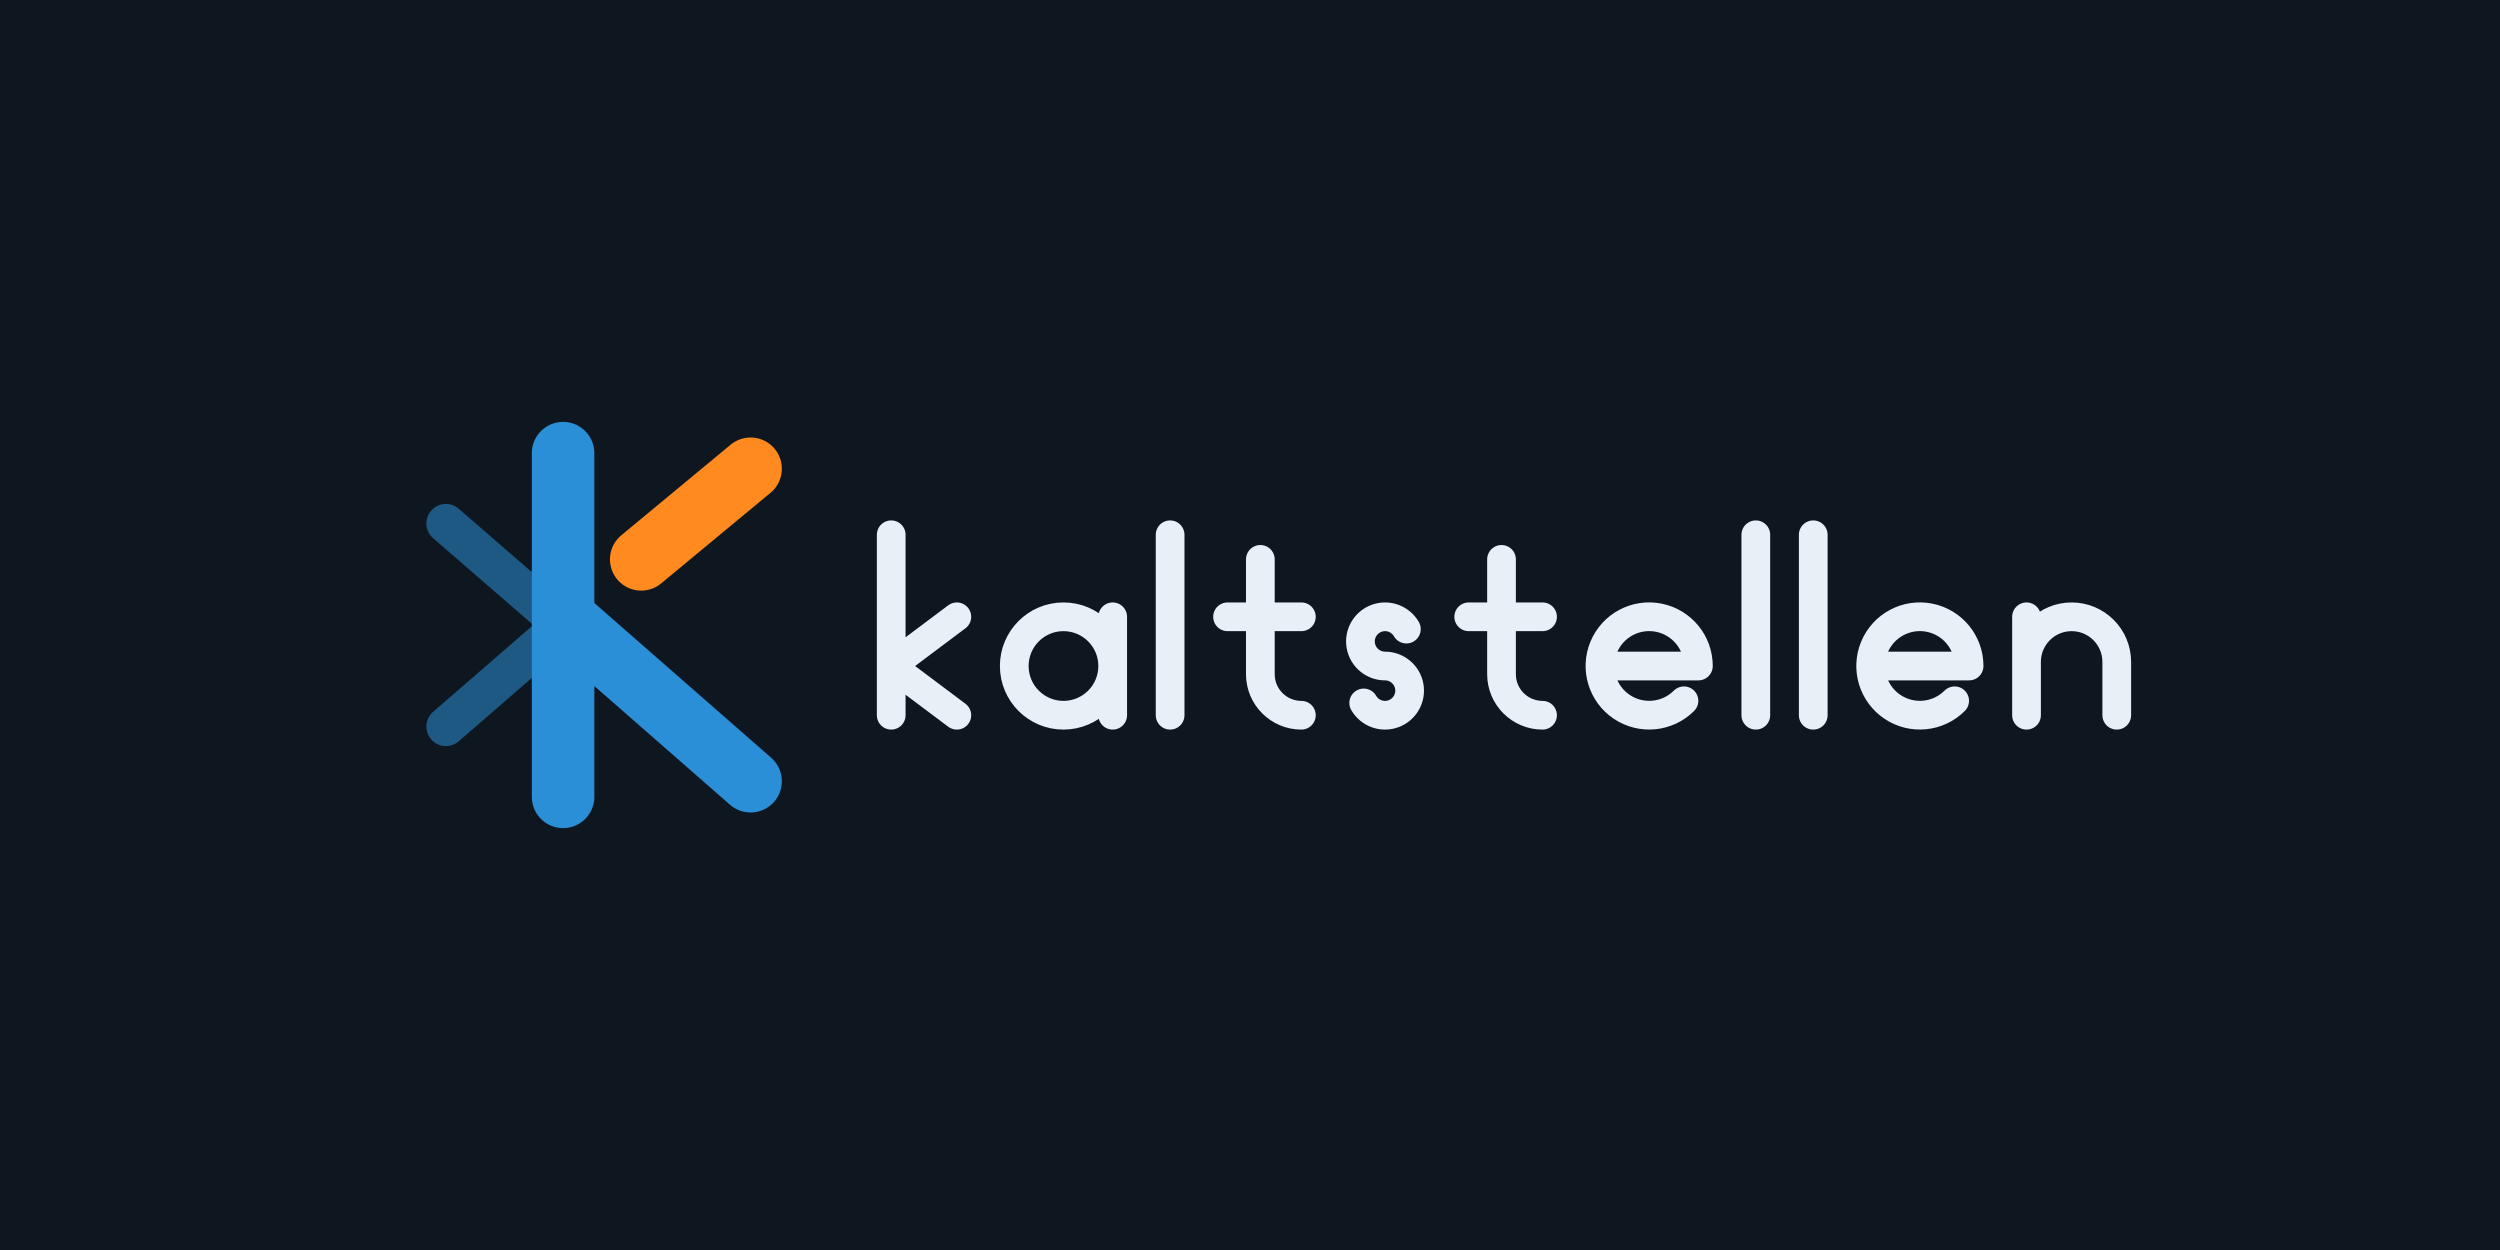
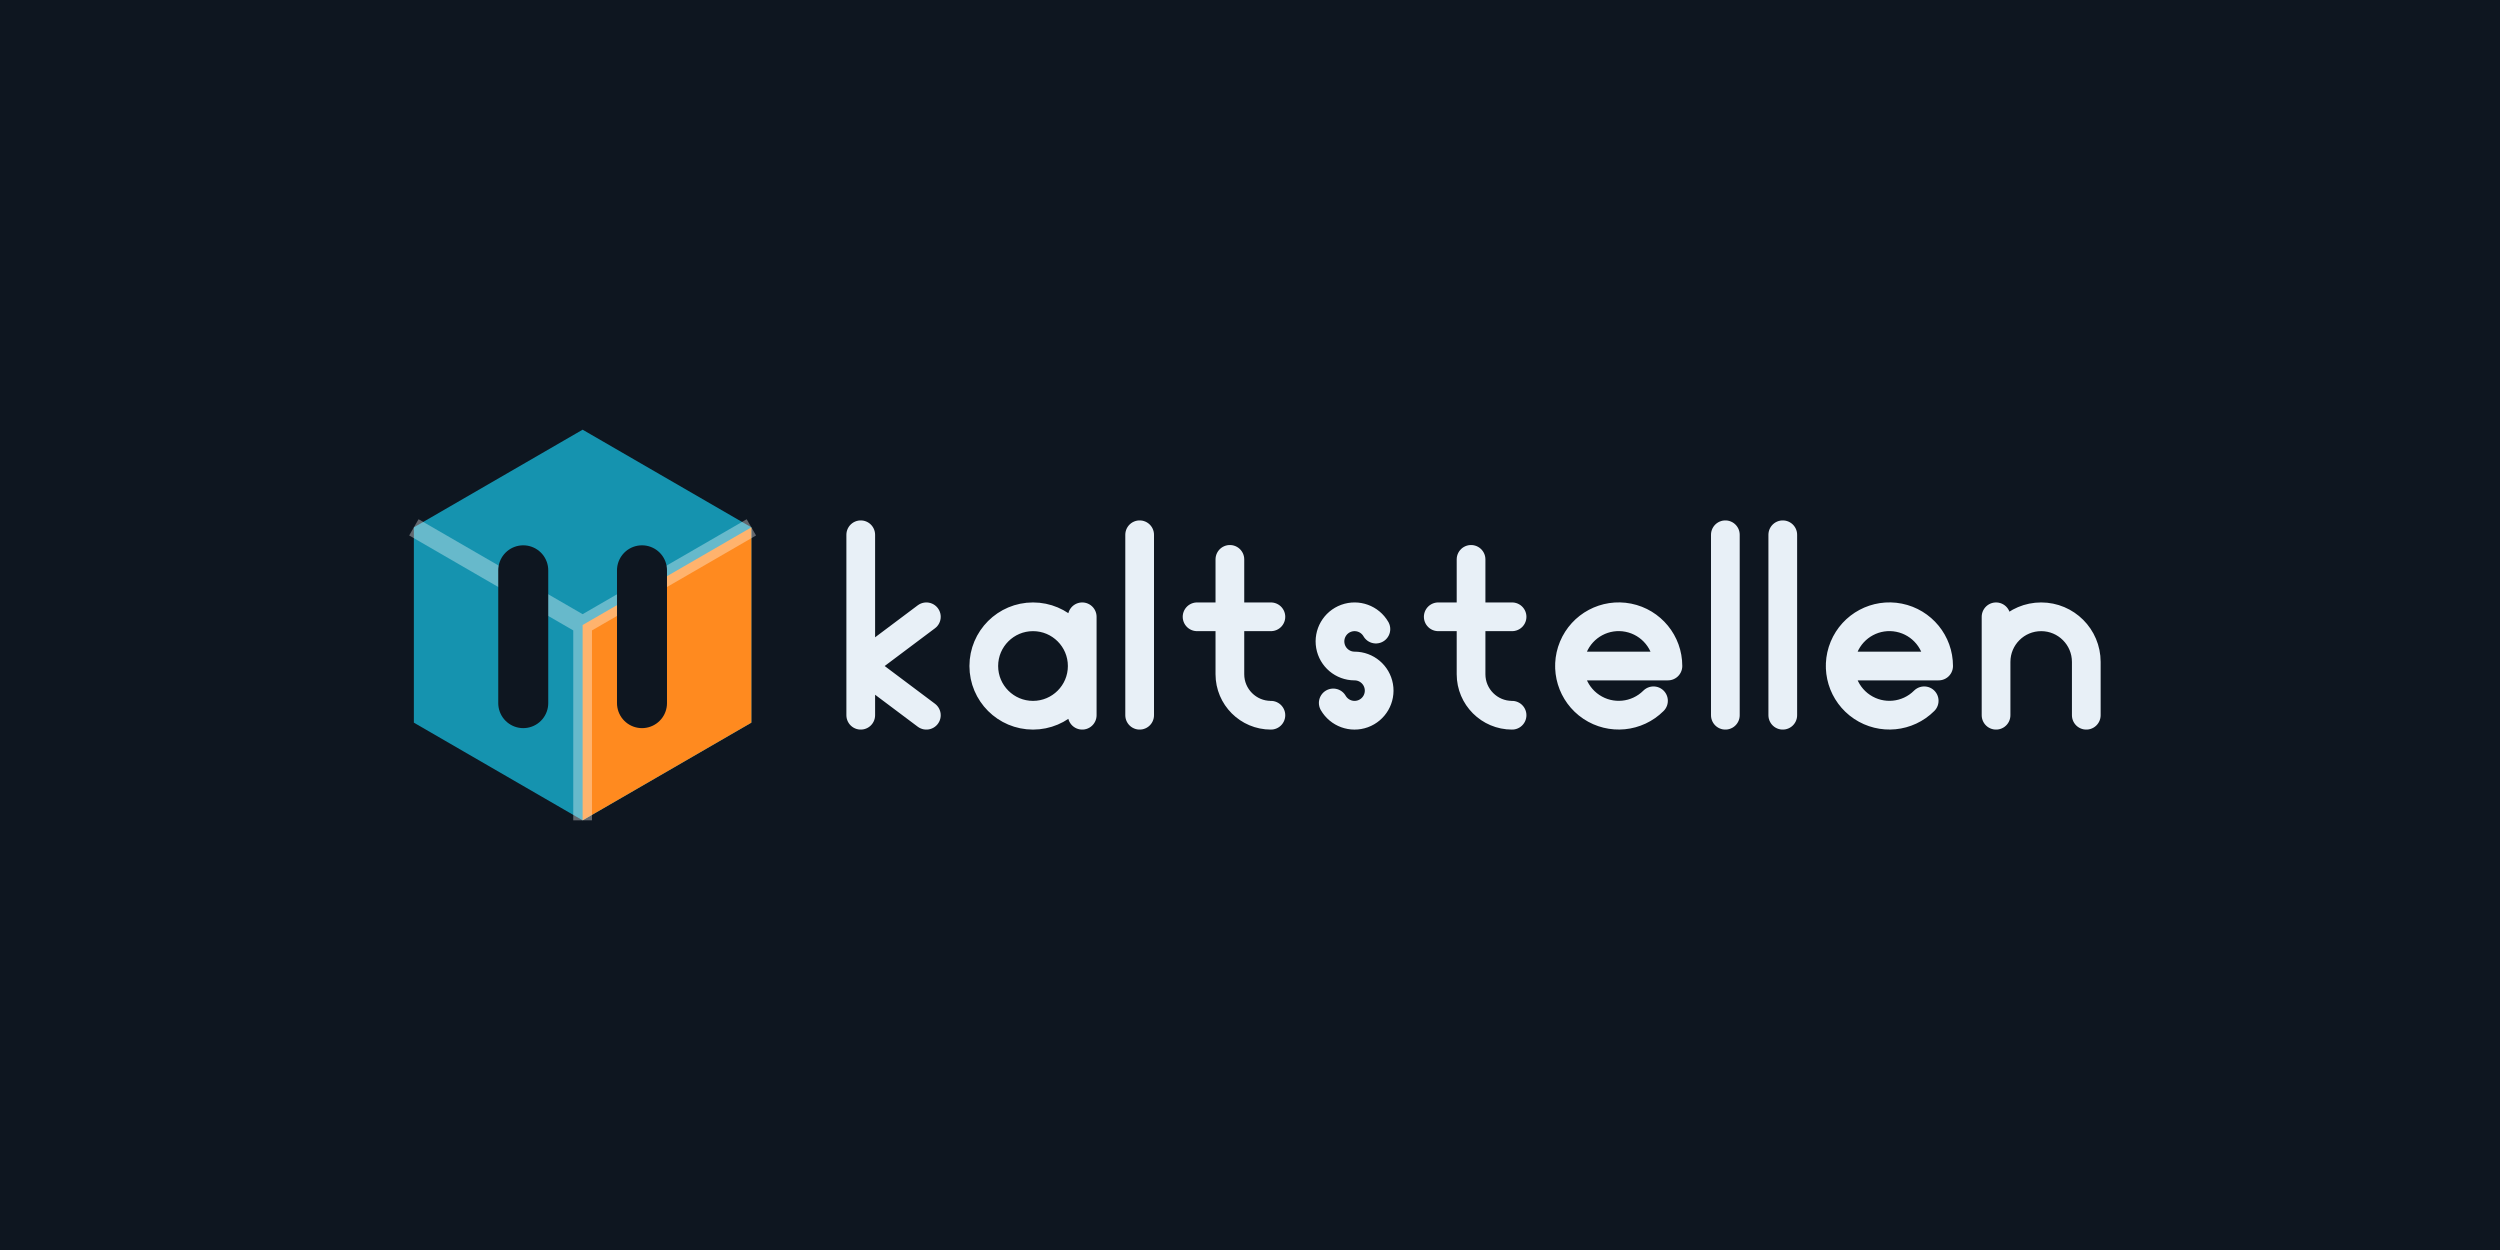
<svg xmlns="http://www.w3.org/2000/svg" viewBox="0 0 1280 640" width="1280" height="640" role="img" aria-label="kaltstellen">
  <rect width="1280" height="640" fill="#0E1620" />
-   <g transform="translate(184.3 192.0) scale(8)">
-     <g fill="none" stroke-linecap="round">
-       <path d="M13 16 5.5 9.5M13 16 5.5 22.5" stroke="#2A8FD6" stroke-width="2.5" opacity=".55" />
-       <path d="M13 5v22M13 15.5 25 26" stroke="#2A8FD6" stroke-width="4" />
-       <path d="M18 11.8 25 6" stroke="#FF8A1F" stroke-width="4" />
-     </g>
+   <g transform="translate(170.3 192.0) scale(8)">
+     <path d="M16 3.5 26.8 9.75 26.8 22.25 16 28.5 5.2 22.25 5.2 9.75Z" fill="#1593AF" />
+     <path d="M16 16 26.8 9.75 26.8 22.25 16 28.5Z" fill="#FF8A1F" />
+     <path d="M5.2 9.75 16 16l10.8-6.25M16 16v12.5" fill="none" stroke="#fff" stroke-opacity=".35" stroke-width="1.2" stroke-linejoin="round" />
+     <path d="M12.2 12.5v8.5M19.8 12.5v8.5" fill="none" stroke="#0E1620" stroke-width="3.2" stroke-linecap="round" />
  </g>
-   <g transform="translate(456.3 248.6) scale(4.2)">
+   <g transform="translate(440.7 248.6) scale(4.2)">
    <g fill="none" stroke-width="3.5" stroke-linecap="round" stroke-linejoin="round">
      <path d="M0 6L0 28M0 22L8 16M0 22L8 28M27 22A6 6 0 1 1 15 22A6 6 0 1 1 27 22M27 16L27 28M34 6L34 28M45 9L45 23M45.00 23.00A5 5 0 0 0 50.00 28.00M41 16L50 16M62.80 17.50A3 3 0 1 0 60.20 22.00M60.20 22.00A3 3 0 1 1 57.60 26.50M74.4 9L74.4 23M74.40 23.00A5 5 0 0 0 79.40 28.00M70.4 16L79.4 16M86.4 22L98.4 22M98.40 22.00A6 6 0 1 0 96.64 26.24M105.4 6L105.4 28M112.4 6L112.4 28M119.4 22L131.4 22M131.40 22.00A6 6 0 1 0 129.64 26.24M138.4 16L138.4 28M138.40 21.50A5.5 5.5 0 0 1 149.40 21.50M149.4 21.5L149.4 28" stroke="#E8F0F7" />
    </g>
  </g>
</svg>
